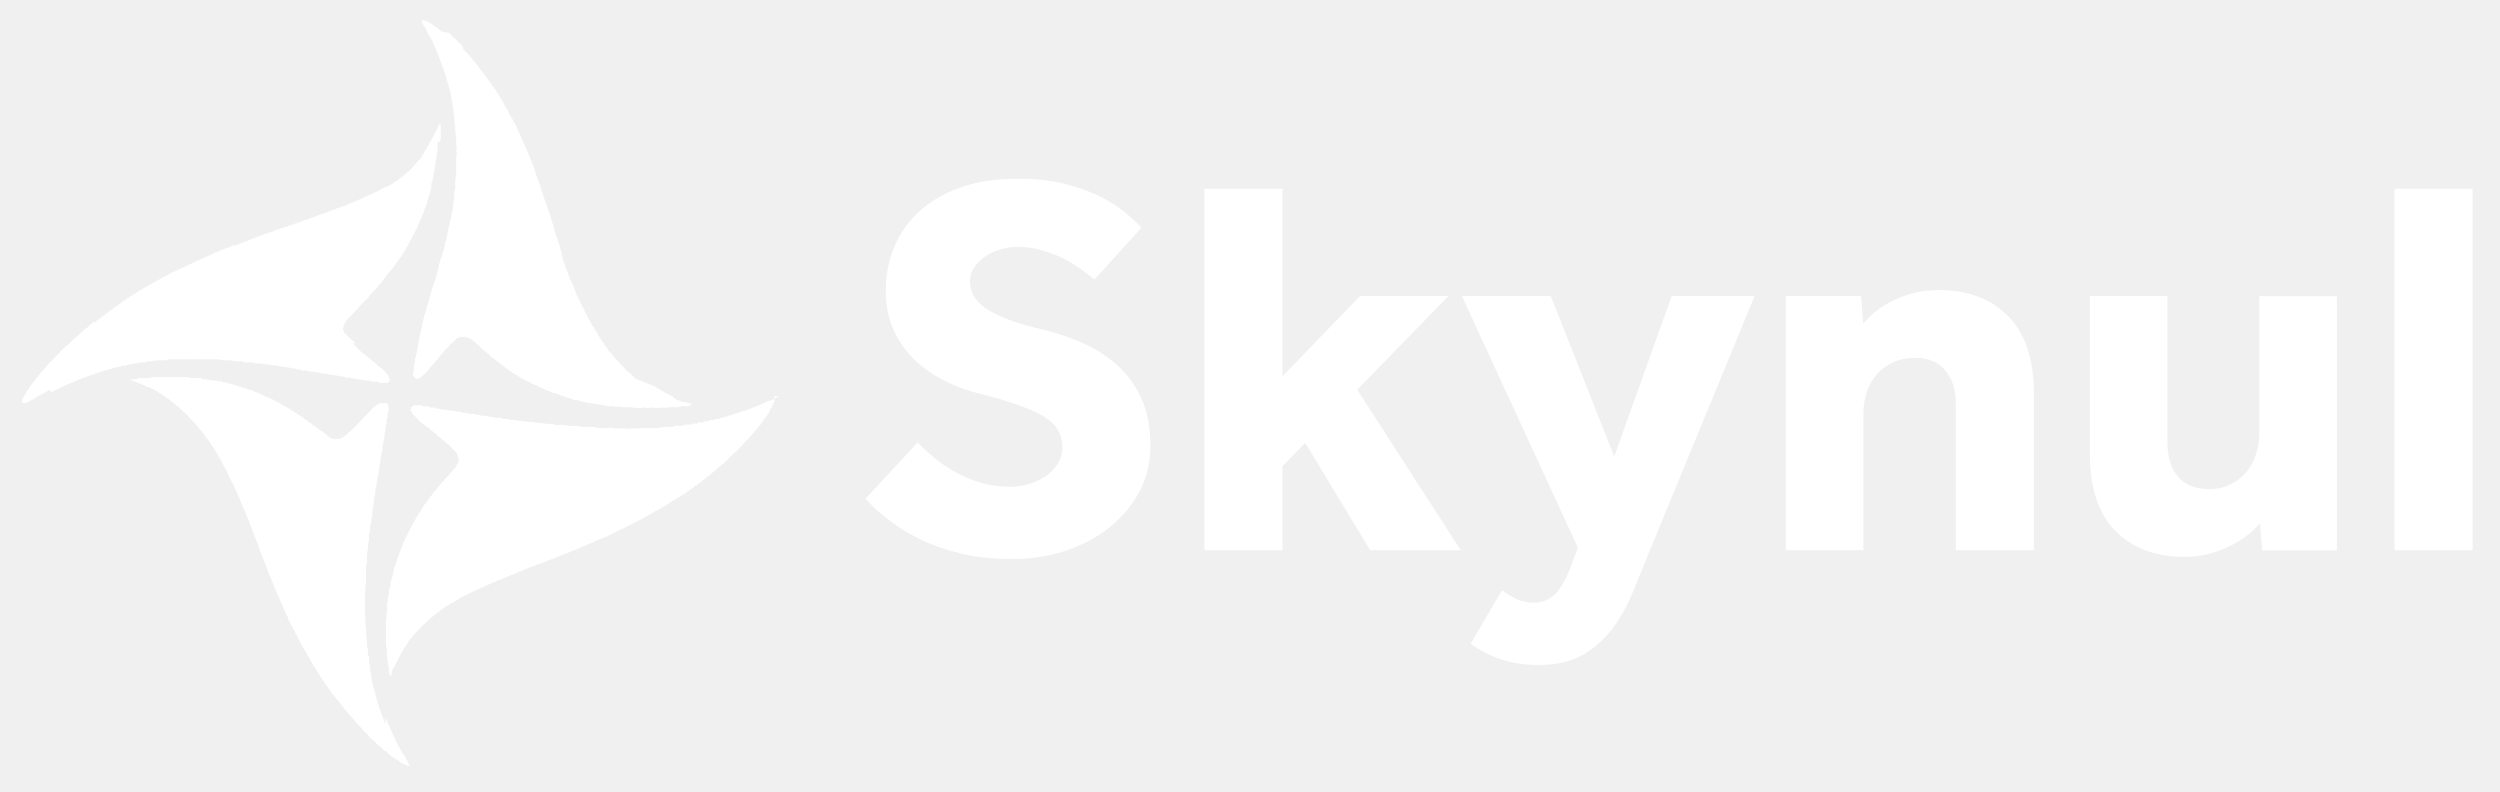
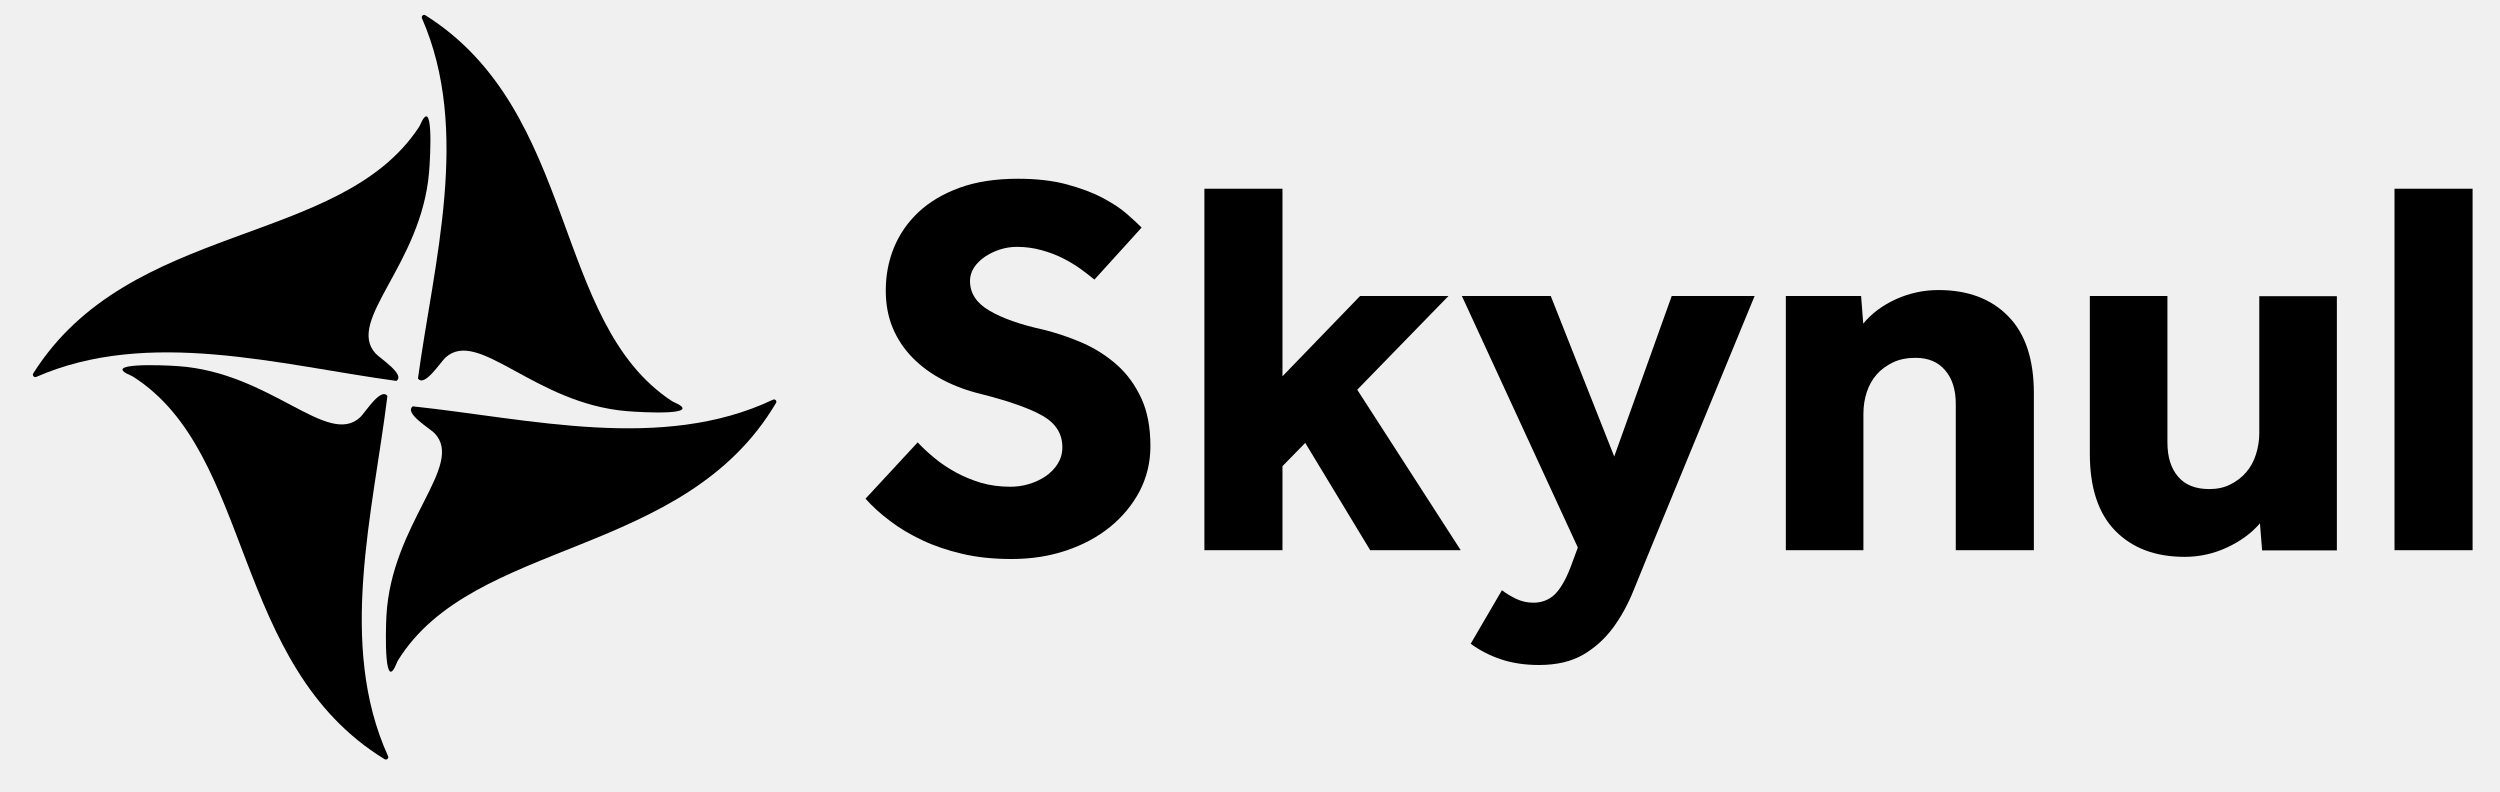
<svg xmlns="http://www.w3.org/2000/svg" version="1.1" id="Layer_1" x="0px" y="0px" viewBox="0 0 1504.9 476.5" style="enable-background:new 0 0 1504.9 476.5;" xml:space="preserve">
  <style type="text/css">
- 	.st0{fill:#FFFFFF;}
- 	.st1{fill:none;}
+ 	.st0{fill:none;}
</style>
+   <path d="M465.3,240.6c-66.7,31.6-146.3,11.5-216.8,4c-5.5,4,10.3,13.3,13.1,16.2c18.5,19.4-26.1,54.2-29,110.1  c-0.5,9.7-1.4,47.6,6.4,27.8c0.1-0.3,0.3-0.6,0.4-0.9c45.3-73.7,172.4-61.5,227.7-155.2C467.9,241.4,466.6,240,465.3,240.6z" />
+   <path d="M254,11c29.6,67.6,7.2,146.5-2.4,216.8c3.8,5.6,13.6-9.9,16.6-12.6c19.9-17.9,53.4,27.7,109.2,32.3  c9.7,0.8,47.5,2.8,27.9-5.6c-0.3-0.1-0.6-0.3-0.9-0.5C332.1,193.9,348.1,67.2,256.1,9.2C254.9,8.4,253.5,9.7,254,11z" />
+   <path d="M385.9,227" />
+   <path d="M387.1,229.3c-0.2,0-0.4-0.1-0.6-0.2" />
  <g>
-     <path class="st0" d="M469.5,238.5h-1v0.3l-0.3,0.3h-0.7l-0.7,0.7H466l-0.7,0.7h-0.7l-0.7,0.7h-1.4l-0.7,0.7h-0.7l-1,0.7h-0.7   l-0.7,0.7h-1L457,244h-0.7l-1,0.7h-0.7l-0.3,0.3H454l-0.3,0.3H453l-1,0.7h-1l-0.7,0.7h-1l-1,0.7h-1.4l-0.7,0.7h-1.4l-0.7,0.7h-1.4   l-0.3,0.3h-0.3l-0.3,0.3h-0.7l-1,0.7h-1.4l-1,0.7h-1.4l-1,0.7h-1.4l-1,0.7h-2.4l-1,0.7h-2.4l-0.7,0.7H424l-1,0.7h-2.8l-0.7,0.7   h-2.4l-0.3,0.3H416l-0.3,0.3h-3.8l-1,0.7h-5.2L405,257h-6l-0.3,0.3H397l-0.3,0.3h-10.8l-0.3,0.3h-7.3l-0.3,0.3h-1l-0.3-0.3h-7.3   l-0.3-0.3h-9.4l-0.3-0.3H358l-0.3-0.3h-8l-0.3-0.3h-0.7l-0.3-0.3h-6.3l-0.3-0.3h-1.7l-0.3-0.3h-5.6l-0.3-0.3h-0.7l-0.3-0.3h-4.5   l-0.3-0.3h-1.4l-0.3-0.3h-3.5l-0.3-0.3h-1.4l-0.3-0.3h-3.1l-0.3-0.3H315l-0.3-0.3h-2.8l-0.3-0.3h-1l-0.3-0.3H307l-0.3-0.3H306   l-0.3-0.3h-2.8l-1-0.7h-4.2l-0.3-0.3h-0.7l-0.3-0.3h-2.1l-0.3-0.3h-0.7l-0.3-0.3h-3.1l-0.3-0.3h-0.7l-0.3-0.3h-2.1l-0.3-0.3h-0.7   l-0.3-0.3h-3.1l-0.3-0.3h-0.7l-0.3-0.3h-2.4l-1-0.7H275l-0.3-0.3h-1.4l-0.3-0.3h-2.8l-0.3-0.3h-0.7l-0.3-0.3h-2.8l-0.3-0.3h-0.7   l-0.3-0.3h-2.1l-1-0.7h-2.8l-1-0.7h-3.5l-1-0.7h-4.2l-0.7,0.7h-0.3l-0.7,0.7v0.7l-0.3,0.3v1l0.7,0.7l0.3,1l5.6,5.6h0.3l1.4,1.4h0.3   l2.1,1.7h0.3l1.7,1.7h0.3l1.4,1.4h0.3l2.1,2.1h0.3l0.7,0.7h0.3l2.1,2.1h0.3l1.4,1.4h0.3l5.9,5.9v1.4l0.7,1v2.8l-0.7,0.7v0.7   l-0.7,0.7v0.7l-2.1,2.1v0.3l-2.1,2.1v0.3l-2.8,2.8v0.3l-2.8,2.8v0.3l-1.4,1.4v0.3l-2.8,3.1v0.3l-0.7,0.7v0.3l-1.4,1.4v0.3l-0.7,0.7   v0.3l-1,1l-0.3,1l-1.4,1.4v0.3l-0.7,0.7l-0.7,1.7l-2.1,2.8l-0.3,1l-1,1v0.7l-0.7,0.7v0.7l-0.7,0.7l-0.3,1l-0.7,0.7v0.7l-1,1.4v0.3   l-0.3,0.3l-1,2.4l-0.7,0.7v0.7l-0.7,0.7v0.7l-1.7,3.1l-0.3,1.7l-0.7,1v0.7l-0.3,0.3v0.3l-0.3,0.3v0.7l-0.7,1v1l-0.7,0.7v1l-0.7,1v1   l-0.7,1v1.4l-0.7,1v1l-0.3,0.3v0.7l-0.3,0.3v1.4l-0.3,0.3v0.7l-0.3,0.3v1.4l-0.7,1v1.7l-0.7,0.7v0.7l0.3,0.3v0.3l-0.3,0.3v1.4   l-0.7,1v2.8l-0.3,0.3v0.7l-0.3,0.3v2.4l-0.3,0.3v0.7l-0.3,0.3v6.3l-0.3,0.3v2.8l-0.3,0.3v16l0.3,0.3v1.7l0.3,0.3v5.2l0.3,0.3v0.7   l0.3,0.3v2.4l0.3,0.3v1.4l0.3,0.3v2.8l0.3,0.3v0.7l0.3,0.3v1h0.7l0.3-0.3v-2.4l0.7-0.7v-0.7l0.7-1v0.2l0.7-1v-0.7l0.7-0.7v-0.7   l0.7-0.7v-0.7l0.3-0.3l0.3-1l0.7-0.7v-0.7l0.7-0.7l0.3-1l0.7-0.7v-0.3l1-1.4l0.3-1l1-1v-0.3l1-1.4l0.3-1l2.1-2.1v-0.3l0.7-0.7v-0.3   l3.5-3.5v-0.3l2.8-2.8h0.3l0.3-0.3v-0.3l0.3-0.3h0.3l3.8-3.8h0.3l2.4-2.1h0.3l0.7-0.7h0.3l1.4-1.4h0.3l1.7-1.4l1-0.3l0.7-0.7l1-0.3   l1-1l2.4-1l1-1l1-0.3l0.7-0.7l1-0.3l0.7-0.7h0.3l1.7-1h0.7l1.4-1h0.3l3.1-1.7h0.7l0.3-0.3l1-0.3l0.7-0.7h0.7l1-0.7h0.7l1-0.7h0.7   l0.7-0.7h0.7l1-0.7h0.7l0.7-0.7h0.7l0.7-0.7h1l1-0.7h0.7l0.7-0.7h1.4l0.7-0.7h0.7l1-0.7h0.7l1-0.7h0.7l0.7-0.7h1l1-0.7h0.7l1-0.7   h0.7l1-0.7h0.7l0.7-0.7h1l1-0.7h0.7l0.7-0.7h0.7l0.3-0.3l1.7-0.3l1-0.7h1l0.7-0.7h1l1-0.7h1l1-0.7h0.7l1-0.7h0.7l0.3-0.3h0.3   l0.3-0.3h0.7l1-0.7h1l0.7-0.7h1l0.7-0.7h1l0.7-0.7h1l0.7-0.7h1l1-0.7h1l0.7-0.7h1l0.7-0.7h1l1-0.7h0.7l1-0.7h0.7l0.7-0.7h0.7l1-0.7   h0.7l1-0.7h0.7l1-0.7h0.7l1-0.7h0.7l0.7-0.7h0.7l1-0.7h0.7l1-0.7h0.7l0.7-0.7h0.7l0.3-0.3h0.3l0.3-0.3h0.7l3.8-2.1h0.7l0.7-0.7h0.7   l0.7-0.7h0.7l0.7-0.7h0.7l0.7-0.7h0.7l0.3-0.3l1-0.3l0.7-0.7h0.7l0.7-0.7h0.7l0.7-0.7h0.7l0.7-0.7h0.7l0.7-0.7h0.7l0.7-0.7h0.3   l0.3-0.3h0.3l0.3-0.3l2.4-1l0.7-0.7l1-0.3l0.7-0.7h0.7l0.7-0.7l1.7-0.7l1.7-1.4h0.7l0.7-0.7h0.7l0.7-0.7h0.3l1.4-1l1-0.3l1-1l1-0.3   l2.8-2.1h0.7l2.8-2.1h0.7l1.4-1.4h0.7l0.7-0.7h0.3l0.7-0.7h0.3l0.7-0.7h0.3l0.7-0.7h0.3l0.7-0.7h0.3l0.7-0.7h0.3l1.4-1.4l1-0.3l1-1   h0.3l0.7-0.7h0.3l1.4-1.4h0.3l2.4-2.1h0.3l0.7-0.7h0.3l2.1-2.1h0.3l1.4-1.4h0.3l2.4-2.4h0.3l1-1h0.3l6.9-6.9h0.3l4.2-4.2v-0.3   l4.2-4.2v-0.3l2.1-2.1v-0.3l2.4-2.4v-0.3l1-1v-0.3l1.4-1.4v-0.3l0.7-0.7v-0.3l0.7-0.7v-0.3l0.7-0.7v-0.3l1.4-1.4l0.3-1l1-1V248   l0.3-0.3l0.3-1l1.4-1.7v-0.7l0.7-0.7v-1l0.3-0.3h0.3v-3.8H469.5z" />
-     <path class="st0" d="M78.5,227.7l-0.3,0.3v0.7l0.3,0.3h1.4l0.7,0.7h1l0.3,0.3h0.3l0.3,0.3h0.7l1,0.7h1l0.7,0.7h0.7l0.7,0.7H88   l1,0.7h1l1.4,1h0.7l0.3,0.3h0.3l0.7,0.7l1.7,0.7l1,1l1,0.3l0.7,0.7h0.3l0.7,0.7h0.3l1.4,1.4h0.7l1.4,1.4h0.3l0.7,0.7h0.3l2.1,2.1   h0.3l0.7,0.7h0.3l3.5,3.5h0.3l2.4,2.4v0.3l4.5,4.5v0.3l1.4,1.4v0.3l2.8,3.1v0.3l0.7,0.7v0.3l0.7,0.7v0.3l1.4,1.4v0.3l0.7,0.7v0.3   l0.7,0.7v0.3l0.7,0.7v0.3l2.1,2.8l0.3,1l1,1v0.7l0.7,0.7l0.3,1l0.7,0.7l0.3,1l0.7,0.7v0.7l0.7,0.7v0.7l0.7,0.7v0.7l1,1v0.3l1,1.7   v0.7l0.7,0.7v0.7l0.7,1v0.7l0.7,0.7v0.7l0.7,0.7v0.7l0.7,0.7v0.3l0.7,1v0.7l0.7,0.7v0.7l1.4,2.4v0.7l0.7,1v0.7l0.7,0.7v1l0.7,1v0.7   l0.7,1v0.7l0.7,1v0.7l0.7,0.7v0.7l0.7,1v1l0.7,0.7v1l1.4,2.4v1l0.7,1v0.7l0.7,1v0.7l0.3,0.3v0.3l0.3,0.3v0.7l0.7,1v1l0.7,1v1   l0.7,0.7v0.7l0.3,0.3v0.3l0.3,0.3v0.7l0.7,1v1l0.7,1v0.7l0.3,0.3l0.3,1.7l0.7,0.7v1l0.7,1v0.7l0.7,1v0.7l0.3,0.3v0.3l0.3,0.3v0.7   l0.7,1v1l0.7,1v0.7l0.3,0.3v0.3l0.3,0.3v0.7l0.7,1v1l0.7,0.7v0.7l0.7,1v0.7l0.7,1v0.7l0.7,1v0.7l0.7,1v0.7l0.7,1v0.7l0.7,1v0.7   l0.3,0.3v0.3l0.7,1v0.7l1,1.7v0.7l0.7,0.7v0.7l0.7,1v0.7l1.4,2.4v0.7l0.7,0.7v0.7l1,1.7l0.3,1.7l0.7,0.7v0.3l0.7,1v0.7l0.7,0.7v0.3   l0.7,1v0.7l0.7,0.7v0.3l2.1,3.8v0.7l0.7,0.7v0.3l0.7,1v0.7l1.4,1.7v0.7l1.4,1.7v0.7l0.7,0.7l0.3,1l0.7,0.7l0.3,1l0.7,0.7v0.3   l0.3,0.3l0.7,1.7l0.7,0.7l0.3,1l2.1,2.8l0.3,1l1,1v0.7l1,1l0.3,1l0.7,0.7v0.3l0.7,0.7v0.3l0.7,0.7v0.3l0.7,0.7v0.3l0.7,0.7v0.3   l0.7,0.7v0.3l0.7,0.7v0.3l0.7,0.7v0.3l0.7,0.7v0.3l0.7,0.7v0.3l1.4,1.4v0.3l1,1v0.3l1.7,1.7v0.3l0.7,0.7v0.3l1.4,1.4v0.3l0.7,0.7   v0.3l2.1,2.1v0.3l1.4,1.4v0.3l2.1,2.1v0.3l1.4,1.4v0.3l4.2,4.2v0.3l3.5,3.5v0.3l2.1,2.1h0.3l1.7,1.7h0.3l0.3,0.3v0.3l2.1,2.1h0.3   l2.8,2.8h0.7l2.8,2.8h0.3l2.1,1.7l1,0.3l0.7,0.7h0.3l2.8,2.1h0.7l0.7,0.7h1l0.3,0.3v0.3h1.7v-1h-0.3l-0.3-0.3v-0.3l-0.3-0.3l-0.3-1   l-0.7-0.7l-0.7-1.7l-2.1-2.8v-0.7l-0.7-0.7l-0.7-1.7l-0.7-0.7v-0.3l-1.7-3.1v-0.7l-1.7-3.1v-0.7l-0.7-0.7v-0.7l-0.7-1V438l-1.4-2.4   v-0.7l-0.7-1v-0.7l-0.7-1v3.8l-0.3-0.3v-0.3l-0.3-0.3v-0.7l-0.7-1V432l-0.7-0.7v-0.7l-0.7-1v-1l-0.3-0.3V428l-0.3-0.3V427l-0.7-1   v-1.4l-0.7-0.7v-1.4l-0.7-1v-1.7l-0.7-0.7V417l-0.7-0.7v-1.4l-0.7-1v-1.4l-0.3-0.3v-1l-0.3-0.3v-1l-0.3-0.3v-1l-0.3-0.3v-2.8   l-0.3-0.3v-0.7l-0.3-0.3V401l-0.3-0.3v-1l-0.3-0.3v-4.2l-0.7-1v-3.5l-0.3-0.3v-1l-0.3-0.3V385l-0.3-0.3v-2.8l-0.3-0.3v-4.2   l-0.3-0.3v-5.6l-0.3-0.3v-15.6l0.3-0.3v-3.5l0.3-0.3v-5.6l-0.3-0.3l0.3-0.3v-4.2l0.3-0.3v-1.4l0.3-0.3v-5.9l0.3-0.3v-1.7l0.3-0.3   v-3.8l0.3-0.3v-0.7l0.3-0.3v-4.5l0.7-1v-4.2l0.7-1V312l0.3-0.3V311l0.3-0.3v-3.5l0.3-0.3v-1l0.3-0.3v-2.1l0.3-0.3V301l0.3-0.3V299   l0.3-0.3V298l0.3-0.3v-3.1l0.3-0.3v-1l0.3-0.3v-1.4l0.3-0.3v-1.7l0.3-0.3v-2.1l0.7-1v-2.4l0.3-0.3v-1l0.3-0.3v-2.4l0.3-0.3v-0.7   l0.3-0.3V276l0.3-0.3v-1.4l0.3-0.3v-1.7l0.7-1V268l0.3-0.3v-1l0.3-0.3v-1.7l0.3-0.3v-1l0.3-0.3v-2.4l0.3-0.3v-0.7l0.3-0.3V257   l0.3-0.3v-1l0.3-0.3V252l0.7-1v-2.4l0.3-0.3v-0.7l0.3-0.3v-2.8l-0.7-0.7V243l-0.3-0.3h-4.5l-0.7,0.7h-0.7l-1.4,1.4h-0.3l-0.7,0.7   h-0.3l-0.3,0.3v0.3l-5.6,5.6v0.3l-8,8h-0.3l-2.1,2.1h-0.3l-1.7,1.4h-0.7l-1,0.7h-4.2l-1-0.7h-0.7l-1.7-1.7h-0.3l-1-1h-0.3l-1.4-1.4   l-1-0.3l-1-1h-0.3l-0.7-0.7h-0.3l-1-1l-1-0.3l-1.4-1.4h-0.3l-0.7-0.7h-0.3l-1.4-1.4h-0.7l-1.4-1.4H182l-1.7-1.4l-1-0.3l-1-1h-0.7   l-1-1l-1-0.3l-0.7-0.7h-0.3l-0.7-0.7l-1.7-0.7l-0.7-0.7h-0.7l-2.8-2.1h-0.7l-0.7-0.7h-0.7l-0.7-0.7h-0.7l-0.7-0.7h-0.7l-0.7-0.7   l-1.7-0.3l-0.3-0.3h-0.3l-0.3-0.3l-2.4-1l-0.7-0.7h-1l-1-0.7h-1l-0.7-0.7h-0.7l-0.7-0.7h-1.4l-0.3-0.3h-0.3l-0.3-0.3h-0.7l-1-0.7   h-1.4l-1-0.7h-1l-0.3-0.3h-0.7l-0.3-0.3h-1l-1-0.7H140l-0.3-0.3H139l-0.3-0.3h-1.4l-1-0.7h-2.1l-0.7-0.7H131l-0.3-0.3h-1.4   l-0.3-0.3h-2.8l-0.3-0.3h-1l-0.3-0.3h-2.8l-0.7-0.7H115l-0.3-0.3h-1l-0.3-0.3h-22l-0.3,0.3h-0.7l-0.3,0.3H83l-0.7,0.7h-2.8   l-0.3,0.3h-0.7V227.7z" />
-     <path class="st0" d="M265.3,74.6h-0.7l-0.3,0.3v0.7l-0.7,0.7V77l-0.7,0.7v0.7l-0.7,0.7v0.3l-0.3,0.3V80l-0.3,0.3v0.3l-0.3,0.3   l-1,2.4l-0.7,0.7l-0.7,1.7l-0.7,0.7v0.7l-0.7,0.7v0.7l-0.7,0.7l-0.3,1l-1,1l-0.3,1l-1,1V94l-0.7,0.7V95l-2.8,2.8v0.3l-1.4,1.4v0.3   l-0.3,0.3h-0.3v0.3l-2.4,2.4H246v0.3l-0.3,0.3h-0.3l-1.7,1.7h-0.3l-1.7,1.7h-0.3l-0.7,0.7h-0.3l-1.4,1.4h-0.7l-1.4,1.4l-1,0.3   l-0.7,0.7l-1,0.3l-0.7,0.7H232l-0.7,0.7l-1,0.3l-0.7,0.7l-1,0.3l-0.7,0.7h-0.7l-0.7,0.7h-0.7l-1,0.7H224l-0.7,0.7h-1l-0.7,0.7h-0.3   l-1,0.7h-0.7l-0.7,0.7h-0.7l-1,0.7h-0.7l-0.7,0.7h-1l-0.7,0.7h-0.7l-1,0.7h-1l-0.7,0.7H210l-1.7,1l-1.7,0.3l-1,0.7h-1l-1,0.7h-1   l-0.7,0.7h-1l-1,0.7h-1l-0.7,0.7h-1.4l-0.7,0.7h-1l-1,0.7h-1l-1,0.7h-1l-0.7,0.7h-1l-1,0.7H187l-0.7,0.7h-0.7l-1,0.7h-1.4l-0.7,0.7   h-1l-1,0.7h-1.4l-0.7,0.7h-1l-1,0.7h-1l-1,0.7h-1l-0.7,0.7h-1.4l-1,0.7h-1l-1,0.7h-1.4l-0.7,0.7h-1l-0.7,0.7h-1.4l-0.7,0.7H161   l-0.7,0.7h-1.4l-0.7,0.7h-1l-1,0.7h-0.7l-1,0.7h-1l-0.7,0.7h-1l-1,0.7h-0.7l-1,0.7h-0.7l-0.3,0.3h-0.3l-0.3,0.3h-0.7l-1,0.7h-1   l-0.7,0.7h-0.7l-1,0.7H140l-1,0.7h-0.7l-0.7,0.7h-1l-0.3,0.3H136l-0.3,0.3H135l-1,0.7h-1l-0.7,0.7h-0.7l-1,0.7h-0.7l-2.4,1.4h-0.7   l-0.7,0.7h-0.7l-1,0.7h-0.7l-1,0.7H122l-0.7,0.7h-0.7l-0.7,0.7h-0.7l-1.7,1h-0.7l-0.3,0.3h-0.3l-0.7,0.7h-0.7l-1,0.7h-0.7l-0.7,0.7   h-0.7l-0.7,0.7h-0.7l-0.7,0.7h-0.7l-0.7,0.7H107l-0.7,0.7h-0.7l-0.7,0.7h-0.7l-0.7,0.7h-0.7l-0.7,0.7h-0.3l-1,0.7h-0.7l-0.7,0.7   h-0.7l-0.7,0.7l-1,0.3l-0.7,0.7l-1,0.3l-0.7,0.7l-1.7,0.7l-0.7,0.7h-0.7l-0.3,0.3h-0.3l-0.7,0.7l-1,0.3l-0.7,0.7h-0.7l-2.8,2.1   h-0.7l-2.8,2.1l-1,0.3l-1,1h-0.7l-0.7,0.7h-0.3l-0.7,0.7h-0.3l-0.7,0.7h-0.3l-0.7,0.7h-0.3l-0.7,0.7h-0.3l-0.7,0.7h-0.3l-0.7,0.7   h-0.3l-0.7,0.7h-0.3l-0.7,0.7h-0.3l-0.7,0.7h-0.3l-1.4,1.4h-0.3l-0.7,0.7h-0.3l-0.7,0.7h-0.3l-0.7,0.7h-0.3l-1.4,1.4h-0.3l-0.7,0.7   h-0.3L60,192l-1,0.3l-1.7,1.7H56l-1.4,1.4h-0.3l-2.1,2.1h-0.3l-0.7,0.7h-0.3l-2.8,2.8h-0.3v0.3l-0.3,0.3h-0.3l-1.4,1.4h-0.3   l-4.9,4.9H40v0.3l-0.3,0.3h-0.3v0.3l-0.3,0.3h-0.3l-0.7,0.7v0.3l-0.3,0.3h-0.3l-1.4,1.4v0.3l-1,1h-0.3v0.3l-0.3,0.3h-0.3v0.3   l-5.6,5.6v0.3l-1.4,1.4v0.3l-0.3,0.3h-0.3v0.3l-2.1,2.1v0.3l-1,1v0.3l-1.7,1.7v0.3l-0.7,0.7v0.3l-2.1,2.4v0.3l-0.7,0.7v0.3   l-0.7,0.7v0.3l-2.1,2.8v0.7l-0.7,0.7v0.3l-0.7,0.7v0.7l-0.7,0.7v2.4H16l0.7-0.7h0.7l0.7-0.7l1.7-0.7l0.7-0.7h0.7l0.7-0.7h0.3   l0.7-0.7l1.7-0.7l0.7-0.7H26l0.7-0.7h0.7l0.7-0.7h0.3l1-0.7h0.7L31,236h0.3l2.4-1.4h0.7l0.7-0.7h0.7l0.7-0.7h0.7l0.7-0.7h0.7   l0.7-0.7H40l1-0.7h0.7l1-0.7h0.7l0.7-0.7h1l1-0.7h0.7l0.7-0.7h1l1-0.7h0.7l0.3-0.3h0.3l0.3-0.3h0.7l1-0.7h1l1-0.7h1.4l0.7-0.7h1   l1-0.7h1.4l0.7-0.7h1.4l1-0.7h1.7l0.7-0.7h1.4l1-0.7h1.4l0.3-0.3h0.7l0.3-0.3h1.7l1-0.7H76l1-0.7h1.7l0.3-0.3h0.7l0.3-0.3h2.4   l0.3-0.3h0.7l0.3-0.3h3.8l1-0.7h2.8l0.3-0.3H93l0.3-0.3h6.6l0.3-0.3h0.7l0.3-0.3h17l0.3-0.3l0.3,0.3H132l0.3,0.3h1.4l0.3,0.3h5.2   l0.3,0.3h1.7l0.3,0.3h4.5l1,0.7h5.6l0.3,0.3h0.7l0.3,0.3h3.8l0.3,0.3h1.4l0.3,0.3h2.4l0.3,0.3h1.7l0.3,0.3h2.4l0.3,0.3h0.7l0.3,0.3   h2.4l0.3,0.3h1l0.3,0.3h2.1l0.3,0.3h1l0.3,0.3h1.7l0.3,0.3h0.7l0.3,0.3h2.1l1,0.7h2.8l0.3,0.3h1l0.3,0.3h2.8l0.3,0.3h1.4l0.3,0.3   h1.7l0.3,0.3h0.7l0.3,0.3h2.8l0.3,0.3h0.7l0.3,0.3h2.1l0.3,0.3h1l0.3,0.3h1.7l0.3,0.3h1l0.3,0.3h2.1l1,0.7h2.8l0.3,0.3h1.4l0.3,0.3   h1.7l0.3,0.3h1l0.3,0.3h2.4l0.3,0.3h1l0.3,0.3h2.4l0.3,0.3h0.7l0.3,0.3h3.5l1,0.7h4.9l1-1.4v-1.4l-0.3-0.3l-0.7-1.7l-1.7-1.7v-0.3   l-3.5-3.1H228l-2.1-2.1h-0.3l-0.7-0.7h-0.3l-2.1-2.1h-0.3l-0.7-0.7h-0.3l-1.7-1.7h-0.3l-1-1h-0.3l-5.6-5.6h1.7l-2.1-2.1h-0.3   l-3.1-3.1v-0.3l-0.7-0.7v0.5l-0.7-0.7v-1l-0.7-1v-0.7l0.3-0.3l0.3-1.7l0.3-0.3l0.3-1l0.7-0.7V193l2.4-2.4h0.3v-0.3l2.8-2.8v-0.3   l0.3-0.3h0.3l1.4-1.4V185l0.3-0.3h0.3v-0.3l5.6-5.6v-0.3l4.9-5.2V173l0.7-0.7V172l2.1-2.1v-0.3l1.4-1.4v-0.3l1.7-2.1v-0.3l1.7-1.7   v-0.3l2.8-3.1v-0.3l0.7-0.7v-0.3l0.7-0.7v-0.3l0.7-0.7v-0.3l0.7-0.7v-0.3l0.7-0.7v-0.3l1.4-1.4V153l0.7-0.7l0.3-1l1-1V150l0.3-0.3   l0.3-1l0.7-0.7v-0.3l0.3-0.3l1-2.4l0.7-0.7v-0.7l0.7-0.7v-0.7l0.7-0.7v-0.3l1.4-2.4v-0.7l0.7-0.7v-0.7l0.7-0.7v-0.7l0.7-1v-0.7   l0.7-1v-0.7l0.7-0.7v-0.7l0.3-0.3v-0.3l0.3-0.3v-0.7l0.7-1v-1l0.3-0.3v-0.3l0.3-0.3v-0.7l0.7-1v-1l0.7-0.7v-1.7l0.7-1v-0.7l0.3-0.3   v-0.7l0.3-0.3v-1l0.7-1v-1.4l0.3-0.3v-0.7l0.3-0.3V110l0.7-0.7v-1.7l0.3-0.3v-0.7l0.3-0.3v-2.1l0.3-0.3V103l0.3-0.3v-2.1l0.3-0.3   v-1l0.3-0.3v-2.4l0.3-0.3v-1l0.3-0.3v-2.4l0.3-0.3v-0.7l0.3-0.3v-5.6L265,85v-0.7l0.3-0.3V74.6z" />
-     <path class="st0" d="M385.9,227" />
-     <path class="st0" d="M387.1,229.3c-0.2,0-0.4-0.1-0.6-0.2" />
-     <path class="st0" d="M382.9,228h-0.3l-3.5-3.5h-0.3l-1.4-1.4h-0.3l-0.3-0.3v-0.3h-0.3l-0.3-0.3v-0.3l-3.1-3.1v-0.3l-3.8-3.8v-0.3   l-1-1v-0.3l-2.4-2.4V210l-0.7-0.7V209l-1.4-1.4v-0.7l-1.1-1.1c-0.2-0.2-0.4-0.5-0.5-0.8l0-0.1c-0.1-0.3-0.3-0.6-0.5-0.8l-0.3-0.3   c-0.2-0.2-0.4-0.5-0.5-0.8l-0.2-0.5l-0.7-0.7l-0.3-1l-0.7-0.7v-0.7l-0.7-0.7c-0.2-0.2-0.4-0.5-0.5-0.8l0-0.2   c-0.1-0.2-0.2-0.5-0.4-0.7l-1.2-1.4v-0.3l-0.3-0.3l-1-2.4l-0.7-0.7v-0.7l-0.7-0.7v-0.7l-0.7-0.7v-0.3l-0.3-0.3v-0.3l-0.3-0.3   l-1-2.4l-0.7-0.7v-0.3l-0.3-0.3v-0.7l-0.7-1v-0.7l-0.7-0.7v-0.3l-0.7-1v-0.7l-1.4-2.4v-0.7l-0.3-0.3v-0.3l-0.3-0.3v-0.7l-0.7-1v-1   l-0.7-0.7v-0.7l-1.4-2.4V168l-0.7-1v-0.7l-0.3-0.3l-0.3-1.7l-0.3-0.3v-0.3l-0.3-0.3v-0.7l-0.7-1V161l-0.3-0.3l-0.2-1   c-0.1-0.5-0.2-0.9-0.5-1.3l-0.6-1.1v-0.7l-0.3-0.3v-1l0,0c-0.5-0.6-0.7-1.4-0.7-2.2V152l-0.3-0.3l-0.2-0.9   c-0.1-0.6-0.3-1.1-0.6-1.5L337,149v-1l-0.3-0.3l-0.3-1.7l-0.7-0.7v-1.4l-0.3-0.3V143l-0.3-0.3V142l-0.7-1v-0.7l-0.3-0.3v-0.7   l-0.3-0.3v-0.7l-0.3-0.3v-0.7l-0.3-0.3v-1l-0.3-0.3V135l-0.3-0.3V134l-0.3-0.3V133l-0.3-0.3V132l-0.3-0.3l-0.2-1.3   c0-0.3-0.2-0.5-0.3-0.8l-0.1-0.1c-0.2-0.3-0.4-0.7-0.4-1.1v-0.2c0-0.4-0.1-0.8-0.4-1.1l-0.4-0.5v-0.7l-0.3-0.3l-0.2-1.3   c0-0.3-0.2-0.5-0.3-0.8l-0.1-0.1c-0.2-0.3-0.4-0.7-0.4-1.1v-0.2c0-0.4-0.1-0.8-0.4-1.1l-0.4-0.5v-0.7l-0.3-0.3v-0.7l-0.3-0.3v-0.7   l-0.3-0.3l-0.2-0.9c-0.1-0.6-0.3-1.1-0.6-1.5l-0.2-0.3v-0.7l-0.3-0.3v-0.7l-0.3-0.3v-1l-0.3-0.3v-0.3l-0.3-0.3v-0.7l-0.7-1v-1   l-0.7-1v-0.7l-0.7-1v-0.7l-0.3-0.3V103l-0.3-0.3V102l-0.7-1v-1l-0.7-1v-0.7l-0.7-1v-0.7l-0.7-1v-0.7l-0.7-1V93l-0.7-0.7v-0.7   l-0.7-1v-0.7l-0.7-1v-0.7l-0.7-0.7v-0.7l-0.7-1V85l-0.7-0.7v-0.7l-0.7-1v-0.7l-0.7-0.7v-0.7l-1.4-2.4v-0.7l-0.3-0.3v-0.3l-0.3-0.3   l-1-2.4l-0.7-0.7l-1-2.4l-0.7-0.7V70l-0.7-1c-0.2-0.2-0.3-0.5-0.4-0.8l-0.8-2l-0.7-0.7l-0.3-1l-0.7-0.7l-1-2.4l-0.7-0.7l-0.3-1   l-0.7-0.7l-0.3-1l-0.7-0.7v-0.7l-1.4-1.4v-0.7l-1.4-1.4v-0.3l-0.7-0.7v-0.3l-0.7-0.7v-0.3l-0.7-0.7v-0.3l-0.7-0.7v-0.3l-0.7-0.7   v-0.3l-0.7-0.7v-0.3l-0.7-0.7v-0.3l-1.4-1.4v-0.3l-0.7-0.7v-0.3l-1.4-1.4v-0.3l-0.7-0.7v-0.3L287,39v-0.3l-2.8-3.1v-0.3l-1-1V34   l-3.8-3.8v-0.3h-0.3l-0.3-0.3v0c0-1-0.4-2-1.1-2.7l-1.7-1.7h-0.3l-0.3-0.3v-0.3l-1.4-1.4h-0.3l-3.5-3.5h-0.3L266,19h-0.3l-0.3-0.3   v-0.3H265l-1.4-1.4h-0.3l-0.7-0.7h-0.3l-0.7-0.7h-0.3l-2.8-2.1h-0.3l-1-0.7h-0.7l0,0c-0.6-0.5-1.4-0.7-2.2-0.7h-0.4v1.4l0.7,0.7   v0.7l1.4,1.7v0.7l0.7,0.7v0.7l0.7,0.7v0.7l1.4,1.7v0.7l1.4,1.7v0.3l0.3,0.3v0.7l0.3,0.3v0.7l0.7,0.7V28l0.7,1v0.7l0.7,0.7v1   l0.7,0.7v1l0.7,0.7v1l0.3,0.3v0.3L265,36v0.7l0.7,1v1l0.7,1v1l0.4,0.5c0.2,0.3,0.4,0.7,0.4,1.1v0.2c0,0.4,0.1,0.8,0.4,1.1l0.4,0.5   v1l0,0c0.5,0.6,0.7,1.4,0.7,2.2v0.9l0.7,0.7v0.8c0,0.4,0.1,0.8,0.4,1.1l0,0c0.2,0.3,0.4,0.7,0.4,1.1v0.5c0,0.4,0.1,0.8,0.4,1.1l0,0   c0.2,0.3,0.4,0.7,0.4,1.1v1.1l0.3,0.3v1l0.3,0.3V59l0.3,0.3v1l0.3,0.3V63l0.3,0.3V64l0.3,0.3v2.1l0.3,0.3V69l0.3,0.3v3.1l0.3,0.3   v2.1l0.3,0.3v4.2l0.3,0.3v1.7l0.3,0.3v5.9l0.3,0.3v2.1l-0.3,0.3v0.7l0.3,0.3V94l-0.3,0.3v11.1l-0.3,0.3v2.1l-0.3,0.3v5.9l-0.3,0.3   v0.7l-0.3,0.3v4.2l-0.3,0.3v1.7l-0.3,0.3v3.1l-0.3,0.3v1.4l-0.3,0.3v2.1l-0.7,0.7v1.8c0,0.4-0.1,0.8-0.4,1.1l0,0   c-0.2,0.3-0.4,0.7-0.4,1.1v1.2c0,0.4-0.1,0.8-0.4,1.1l0,0c-0.2,0.3-0.4,0.7-0.4,1.1v1.5l-0.3,0.3v1l-0.3,0.3v1.7l-0.3,0.3v0.7   l-0.3,0.3v1.1c0,0.4-0.1,0.8-0.4,1.1l0,0c-0.2,0.3-0.4,0.7-0.4,1.1v1.1l-0.3,0.3v0.7l-0.3,0.3v0.8c0,0.4-0.1,0.8-0.4,1.1l0,0   c-0.2,0.3-0.4,0.7-0.4,1.1v0.5c0,0.4-0.1,0.8-0.4,1.1l0,0c-0.2,0.3-0.4,0.7-0.4,1.1v0.8l-0.7,0.7v1.1c0,0.4-0.1,0.8-0.4,1.1l0,0   c-0.2,0.3-0.4,0.7-0.4,1.1v1.1l-0.3,0.3v0.7l-0.3,0.3v1l-0.3,0.3v1l-0.3,0.3v0.7l-0.3,0.3v1l-0.3,0.3v1l-0.7,1v1l-0.4,0.5   c-0.2,0.3-0.4,0.7-0.4,1.1v0.2c0,0.4-0.1,0.8-0.4,1.1l-0.4,0.5v1l-0.3,0.3v0.7l-0.3,0.3v1.4l-0.7,0.7v1.4l-0.3,0.3v1l-0.3,0.3v0.7   l0,0c-0.5,0.6-0.7,1.4-0.7,2.2v0.2l-0.7,0.7v1.5c0,0.4-0.1,0.8-0.4,1.1l0,0c-0.2,0.3-0.4,0.7-0.4,1.1v0.2c0,0.4-0.1,0.8-0.4,1.1   l0,0c-0.2,0.3-0.3,0.7-0.3,1.1v0.8l-0.3,0.3v0.7l-0.3,0.3v1.7l-0.7,0.7v2.1l-0.3,0.3v0.7l-0.3,0.3v1.4l-0.3,0.3v0.7l-0.3,0.3v1.4   l-0.3,0.3v1l-0.3,0.3v1.4l-0.3,0.3v1l-0.3,0.3v1.7l-0.3,0.3v1.4l-0.3,0.3v1.4l-0.3,0.3v1l-0.3,0.3v1l-0.3,0.3v0.7l-0.3,0.3v1.8   c0,0.4-0.1,0.8-0.3,1.1h0c-0.2,0.3-0.3,0.7-0.3,1.1v2.6c0,0.4-0.1,0.8-0.3,1.1h0c-0.2,0.3-0.3,0.7-0.3,1.1v1.1l0.3,0.3v0.3l1,1h0.3   l0.3,0.3v0.3h1l1-0.7h0.7l5.2-5.2v-0.3l3.8-4.2v-0.3l1.4-1.4v-0.3l1.4-1.4V214l1.7-1.7V212l3.5-3.5v-0.3l1.7-1.7h0.3l3.1-3.1h0.7   l0.3-0.3h0.7l0.3-0.3h3.1l0.3,0.3l1.7,0.3l0.7,0.7h0.7l1.4,1.4h0.3l2.1,2.1h0.3l3.5,3.5h0.3l1.7,1.7h0.3l2.5,2.5   c0.2,0.2,0.5,0.4,0.8,0.5l0.1,0c0.3,0.1,0.6,0.3,0.8,0.5l1.1,1.1h0.3l0.7,0.7h0.3l1.4,1.4h0.3l0.7,0.7h0.3l1.4,1.4h0.3l0.7,0.7h0.3   l0.7,0.7c0.2,0.2,0.5,0.4,0.8,0.5l0.2,0.1c0.2,0.1,0.4,0.2,0.6,0.3l2.5,1.9h0.7l0.7,0.7l0.1,0c0.6,0.2,1.2,0.5,1.6,1l0.3,0.3h0.7   l0.7,0.7h0.3l0.3,0.3h0.3l0.3,0.3h0.3l0.3,0.3l2.4,1l0.7,0.7h1l0.7,0.7h0.7l2.4,1.4h0.7l1,0.7h0.7l0.7,0.7h0.7l0.7,0.7h1l1,0.7h0.7   l0.7,0.7h1.7l0.3,0.3h0.3l0.3,0.3h0.7l1,0.7h1l0.7,0.7h1.4l0.7,0.7h1.4l0.7,0.7h1.4l0.7,0.7h2.1l0.3,0.3h0.7l0.3,0.3h1l0,0   c0.6,0.5,1.4,0.7,2.2,0.7h0.6c0.4,0,0.8,0.1,1.1,0.3v0c0.3,0.2,0.7,0.3,1.1,0.3h1.8l0.3,0.3h1.7l0.3,0.3h1.7l0.3,0.3h1l0.3,0.3h2.1   l0.3,0.3h0.7l0.3,0.3h4.2l0.3,0.3h4.5l0.3,0.3h5.6l0.3,0.3h2.4l0.3,0.3h2.4l0.3-0.3h2.8l0.3,0.3h1.4l0.3-0.3h3.1l0.3,0.3h2.1   l0.3-0.3h5.6l0.3-0.3h6.3l0.3-0.3h0.7l0.3-0.3h4.5l0.7-0.7h1V243h-0.3l-0.3-0.3h-1.1c-0.4,0-0.8-0.1-1.1-0.3v0   c-0.3-0.2-0.7-0.3-1.1-0.3h-0.3c-0.8,0-1.6-0.2-2.2-0.7l0,0h-0.7l-1-0.7h-0.7l-0.7-0.7h-0.7l-1-0.7h0.7l-0.7-0.7h-0.7l-0.7-0.7   h-0.7l-0.7-0.7h-0.7l-0.7-0.7l-1-0.3l-0.7-0.7l-1-0.3l-0.7-0.7H397l-0.7-0.7H396l-1.1-0.8c-0.2-0.1-0.4-0.2-0.6-0.3l-0.2-0.1   C393.8,232.4,383.1,228.2,382.9,228L382.9,228c-0.2-0.2,0,0.1-0.3,0" />
+     <path d="M552.4,266.3c2.8,3,6.1,6.1,10,9.3c3.8,3.2,8,6,12.7,8.6s9.8,4.7,15.3,6.4c5.5,1.6,11.5,2.4,17.8,2.4   c3.7,0,7.4-0.5,11.1-1.6c3.7-1.1,7.1-2.7,10.1-4.7c3-2.1,5.5-4.6,7.3-7.5s2.8-6.2,2.8-10c0-8-3.9-14.3-11.7-18.8   s-20.2-8.9-37.2-13.2c-8.3-2-15.9-4.8-23-8.5s-13.2-8.2-18.3-13.4s-9.1-11.2-11.9-17.9c-2.8-6.7-4.2-14.2-4.2-22.5   c0-9.1,1.6-17.7,4.9-25.8c3.3-8,8.2-15.2,14.8-21.4c6.6-6.2,14.9-11.1,24.8-14.7c9.9-3.6,21.6-5.4,35.1-5.4   c11.1,0,20.9,1.1,29.4,3.4s15.7,5,21.7,8.2s10.9,6.4,14.7,9.8s6.7,6,8.6,8l-28.4,31.3c-2.4-2-5.2-4.1-8.3-6.4   c-3.2-2.3-6.7-4.4-10.6-6.4c-3.9-2-8.2-3.6-12.9-4.9c-4.7-1.3-9.6-2-14.8-2c-3.5,0-6.9,0.5-10.3,1.6c-3.4,1.1-6.4,2.6-9.1,4.4   c-2.7,1.9-4.9,4-6.5,6.5s-2.4,5.2-2.4,8c0,7.4,3.9,13.4,11.7,17.9c7.8,4.6,18.6,8.4,32.3,11.4c8,2,15.9,4.6,23.7,8   c7.7,3.4,14.6,7.8,20.7,13.2c6.1,5.4,11,12.1,14.7,20.1c3.7,7.9,5.5,17.6,5.5,28.9c0,9.8-2.2,18.8-6.5,27.1   c-4.4,8.3-10.3,15.4-17.8,21.5s-16.3,10.8-26.4,14.2c-10.1,3.4-21,5.1-32.8,5.1c-10.9,0-20.8-1-29.7-3.1s-17-4.8-24.1-8.2   c-7.2-3.4-13.7-7.2-19.4-11.6c-5.8-4.3-10.7-8.8-14.8-13.4L552.4,266.3z" />
+     <path d="M725,113.6h47v112.9l46.7-48.3h53.2L817,234.6l62.3,96.6h-54.5l-39.1-64.6l-13.7,14v50.6h-47V113.6z" />
+     <path d="M904.1,355.3c2.6,2,5.5,3.7,8.6,5.2c3.2,1.5,6.6,2.3,10.3,2.3c5,0,9.2-1.6,12.6-4.7c3.4-3.2,6.6-8.5,9.6-16.1l4.6-12.4   L880,178.2h53.5l38.2,96.6l34.6-96.6h49.9l-62.6,152c-3.5,8.5-6.9,16.9-10.3,25.3c-3.4,8.4-7.5,15.9-12.4,22.5S960,390,953,394.1   c-7.1,4.1-15.9,6.2-26.6,6.2c-8.3,0-15.8-1.1-22.5-3.3c-6.7-2.2-12.9-5.3-18.6-9.5L904.1,355.3z" />
+     <path d="M1075.3,178.2h45l1.3,16.6c5-6.1,11.6-11,19.7-14.7c8.2-3.7,16.7-5.5,25.6-5.5c17.6,0,31.6,5.2,41.9,15.7   c10.3,10.4,15.5,25.9,15.5,46.3v94.6h-47v-88.1c0-8.5-2.1-15.2-6.4-20.2c-4.2-5-10.2-7.5-17.8-7.5c-5.2,0-9.8,0.9-13.7,2.8   c-3.9,1.9-7.2,4.3-9.8,7.3c-2.6,3-4.6,6.6-5.9,10.6s-2,8.3-2,12.9v82.2H1075v-153L1075.3,178.2L1075.3,178.2z" />
+     <path d="M1257.7,178.2h47v88.1c0,8.7,2.1,15.6,6.4,20.6c4.2,5,10.5,7.5,18.8,7.5c4.8,0,9-0.9,12.7-2.8c3.7-1.8,6.9-4.3,9.5-7.3   s4.6-6.6,5.9-10.8c1.3-4.1,2-8.4,2-12.7v-82.5h46.7v153h-45l-1.3-16.3c-5,5.9-11.6,10.7-19.7,14.5s-16.7,5.7-25.6,5.7   c-17.6,0-31.5-5.2-41.8-15.7c-10.2-10.4-15.3-25.9-15.3-46.3v-95L1257.7,178.2L1257.7,178.2z" />
+     <path d="M1441.4,113.6h47v217.6h-47V113.6z" />
  </g>
-   <g>
-     <path class="st0" d="M552.4,266.3c2.8,3,6.1,6.1,10,9.3c3.8,3.2,8,6,12.7,8.6s9.8,4.7,15.3,6.4c5.5,1.6,11.5,2.4,17.8,2.4   c3.7,0,7.4-0.5,11.1-1.6c3.7-1.1,7.1-2.7,10.1-4.7c3-2.1,5.5-4.6,7.3-7.5s2.8-6.2,2.8-10c0-8-3.9-14.3-11.7-18.8   s-20.2-8.9-37.2-13.2c-8.3-2-15.9-4.8-23-8.5s-13.2-8.2-18.3-13.4s-9.1-11.2-11.9-17.9c-2.8-6.7-4.2-14.2-4.2-22.5   c0-9.1,1.6-17.7,4.9-25.8c3.3-8,8.2-15.2,14.8-21.4c6.6-6.2,14.9-11.1,24.8-14.7c9.9-3.6,21.6-5.4,35.1-5.4   c11.1,0,20.9,1.1,29.4,3.4s15.7,5,21.7,8.2s10.9,6.4,14.7,9.8s6.7,6,8.6,8l-28.4,31.3c-2.4-2-5.2-4.1-8.3-6.4   c-3.2-2.3-6.7-4.4-10.6-6.4c-3.9-2-8.2-3.6-12.9-4.9c-4.7-1.3-9.6-2-14.8-2c-3.5,0-6.9,0.5-10.3,1.6c-3.4,1.1-6.4,2.6-9.1,4.4   c-2.7,1.9-4.9,4-6.5,6.5s-2.4,5.2-2.4,8c0,7.4,3.9,13.4,11.7,17.9c7.8,4.6,18.6,8.4,32.3,11.4c8,2,15.9,4.6,23.7,8   c7.7,3.4,14.6,7.8,20.7,13.2c6.1,5.4,11,12.1,14.7,20.1c3.7,7.9,5.5,17.6,5.5,28.9c0,9.8-2.2,18.8-6.5,27.1   c-4.4,8.3-10.3,15.4-17.8,21.5s-16.3,10.8-26.4,14.2c-10.1,3.4-21,5.1-32.8,5.1c-10.9,0-20.8-1-29.7-3.1s-17-4.8-24.1-8.2   c-7.2-3.4-13.7-7.2-19.4-11.6c-5.8-4.3-10.7-8.8-14.8-13.4L552.4,266.3z" />
-     <path class="st0" d="M725,113.6h47v112.9l46.7-48.3h53.2L817,234.6l62.3,96.6h-54.5l-39.1-64.6l-13.7,14v50.6h-47V113.6z" />
-     <path class="st0" d="M904.1,355.3c2.6,2,5.5,3.7,8.6,5.2c3.2,1.5,6.6,2.3,10.3,2.3c5,0,9.2-1.6,12.6-4.7c3.4-3.2,6.6-8.5,9.6-16.1   l4.6-12.4L880,178.2h53.5l38.2,96.6l34.6-96.6h49.9l-62.6,152c-3.5,8.5-6.9,16.9-10.3,25.3c-3.4,8.4-7.5,15.9-12.4,22.5   S960,390,953,394.1c-7.1,4.1-15.9,6.2-26.6,6.2c-8.3,0-15.8-1.1-22.5-3.3c-6.7-2.2-12.9-5.3-18.6-9.5L904.1,355.3z" />
-     <path class="st0" d="M1075.3,178.2h45l1.3,16.6c5-6.1,11.6-11,19.7-14.7c8.2-3.7,16.7-5.5,25.6-5.5c17.6,0,31.6,5.2,41.9,15.7   c10.3,10.4,15.5,25.9,15.5,46.3v94.6h-47v-88.1c0-8.5-2.1-15.2-6.4-20.2c-4.2-5-10.2-7.5-17.8-7.5c-5.2,0-9.8,0.9-13.7,2.8   c-3.9,1.9-7.2,4.3-9.8,7.3c-2.6,3-4.6,6.6-5.9,10.6s-2,8.3-2,12.9v82.2H1075v-153H1075.3z" />
-     <path class="st0" d="M1257.7,178.2h47v88.1c0,8.7,2.1,15.6,6.4,20.6c4.2,5,10.5,7.5,18.8,7.5c4.8,0,9-0.9,12.7-2.8   c3.7-1.8,6.9-4.3,9.5-7.3s4.6-6.6,5.9-10.8c1.3-4.1,2-8.4,2-12.7v-82.5h46.7v153h-45l-1.3-16.3c-5,5.9-11.6,10.7-19.7,14.5   s-16.7,5.7-25.6,5.7c-17.6,0-31.5-5.2-41.8-15.7c-10.2-10.4-15.3-25.9-15.3-46.3v-95H1257.7z" />
-     <path class="st0" d="M1441.4,113.6h47v217.6h-47V113.6z" />
-   </g>
-   <polygon class="st1" points="1940,440.5 1947.8,440.5 1947.8,440.5 " />
+   <polygon class="st0" points="1940,440.5 1947.8,440.5 1947.8,440.5 " />
+   <path d="M21.8,226.9c67.6-29.6,146.5-7.2,216.8,2.4c5.6-3.8-9.9-13.6-12.6-16.6c-17.9-19.9,27.7-53.4,32.3-109.2  c0.8-9.7,2.8-47.5-5.6-27.9c-0.1,0.3-0.3,0.6-0.5,0.9C204.7,148.8,78,132.8,20,224.8C19.3,226,20.5,227.4,21.8,226.9z" />
+   <path d="M233.6,455.2c-30.5-67.2-9.1-146.4-0.4-216.8c-3.9-5.5-13.5,10.1-16.4,12.8c-19.7,18.2-53.8-27-109.6-30.8  c-9.7-0.7-47.5-2.2-27.9,5.9c0.3,0.1,0.6,0.3,0.9,0.5c72.9,46.5,58.6,173.4,151.3,230.2C232.7,457.7,234.2,456.5,233.6,455.2z" />
</svg>
